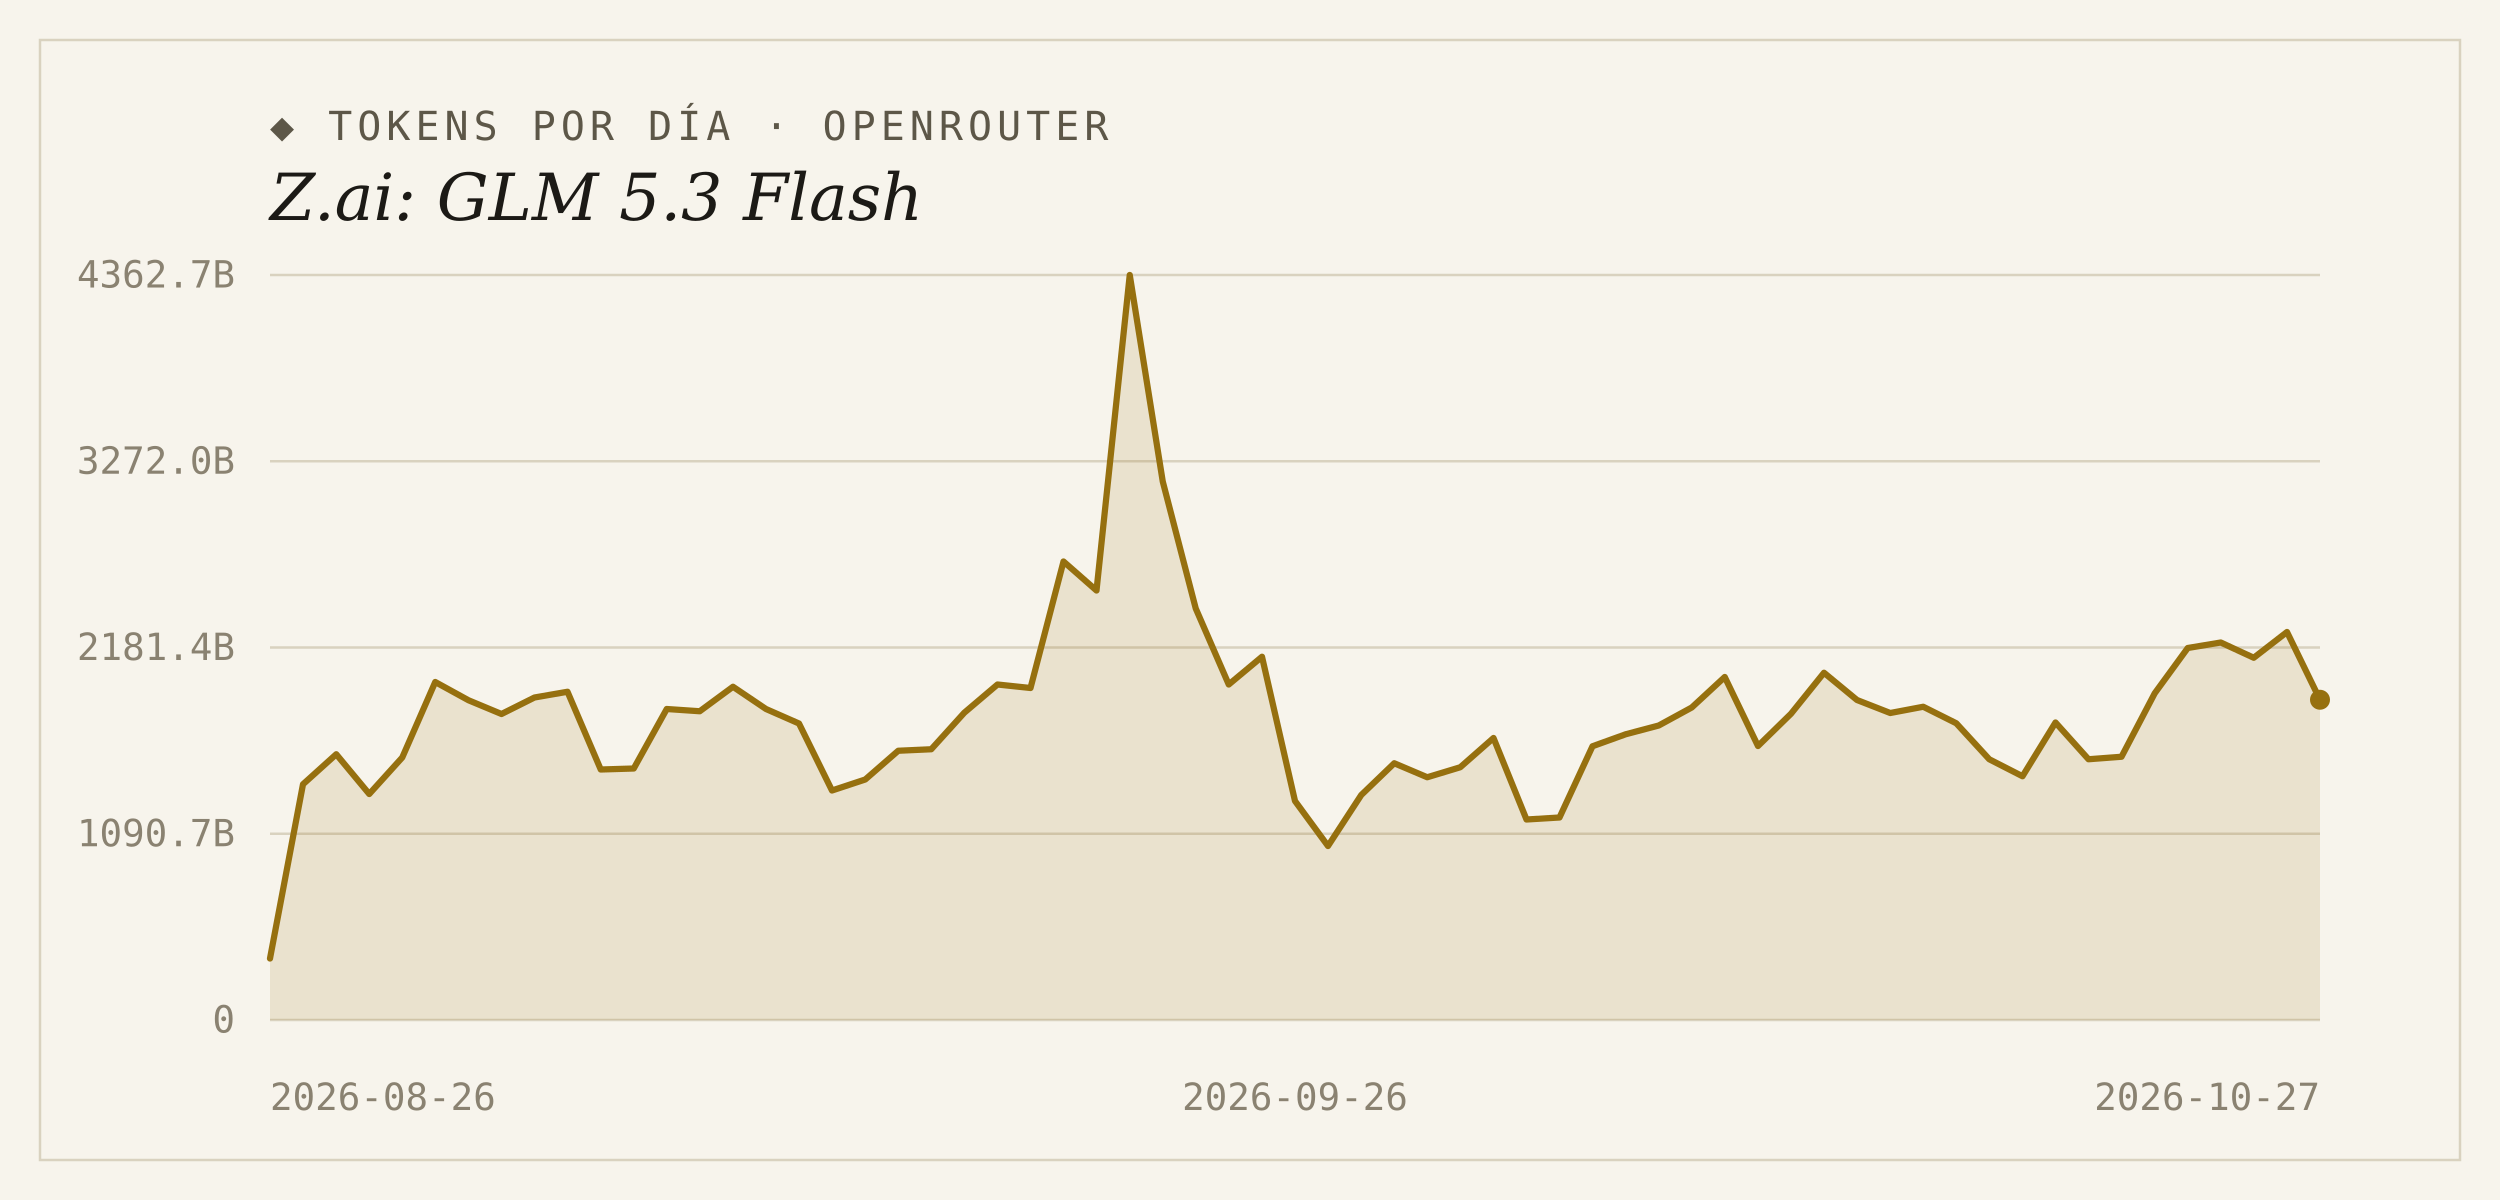
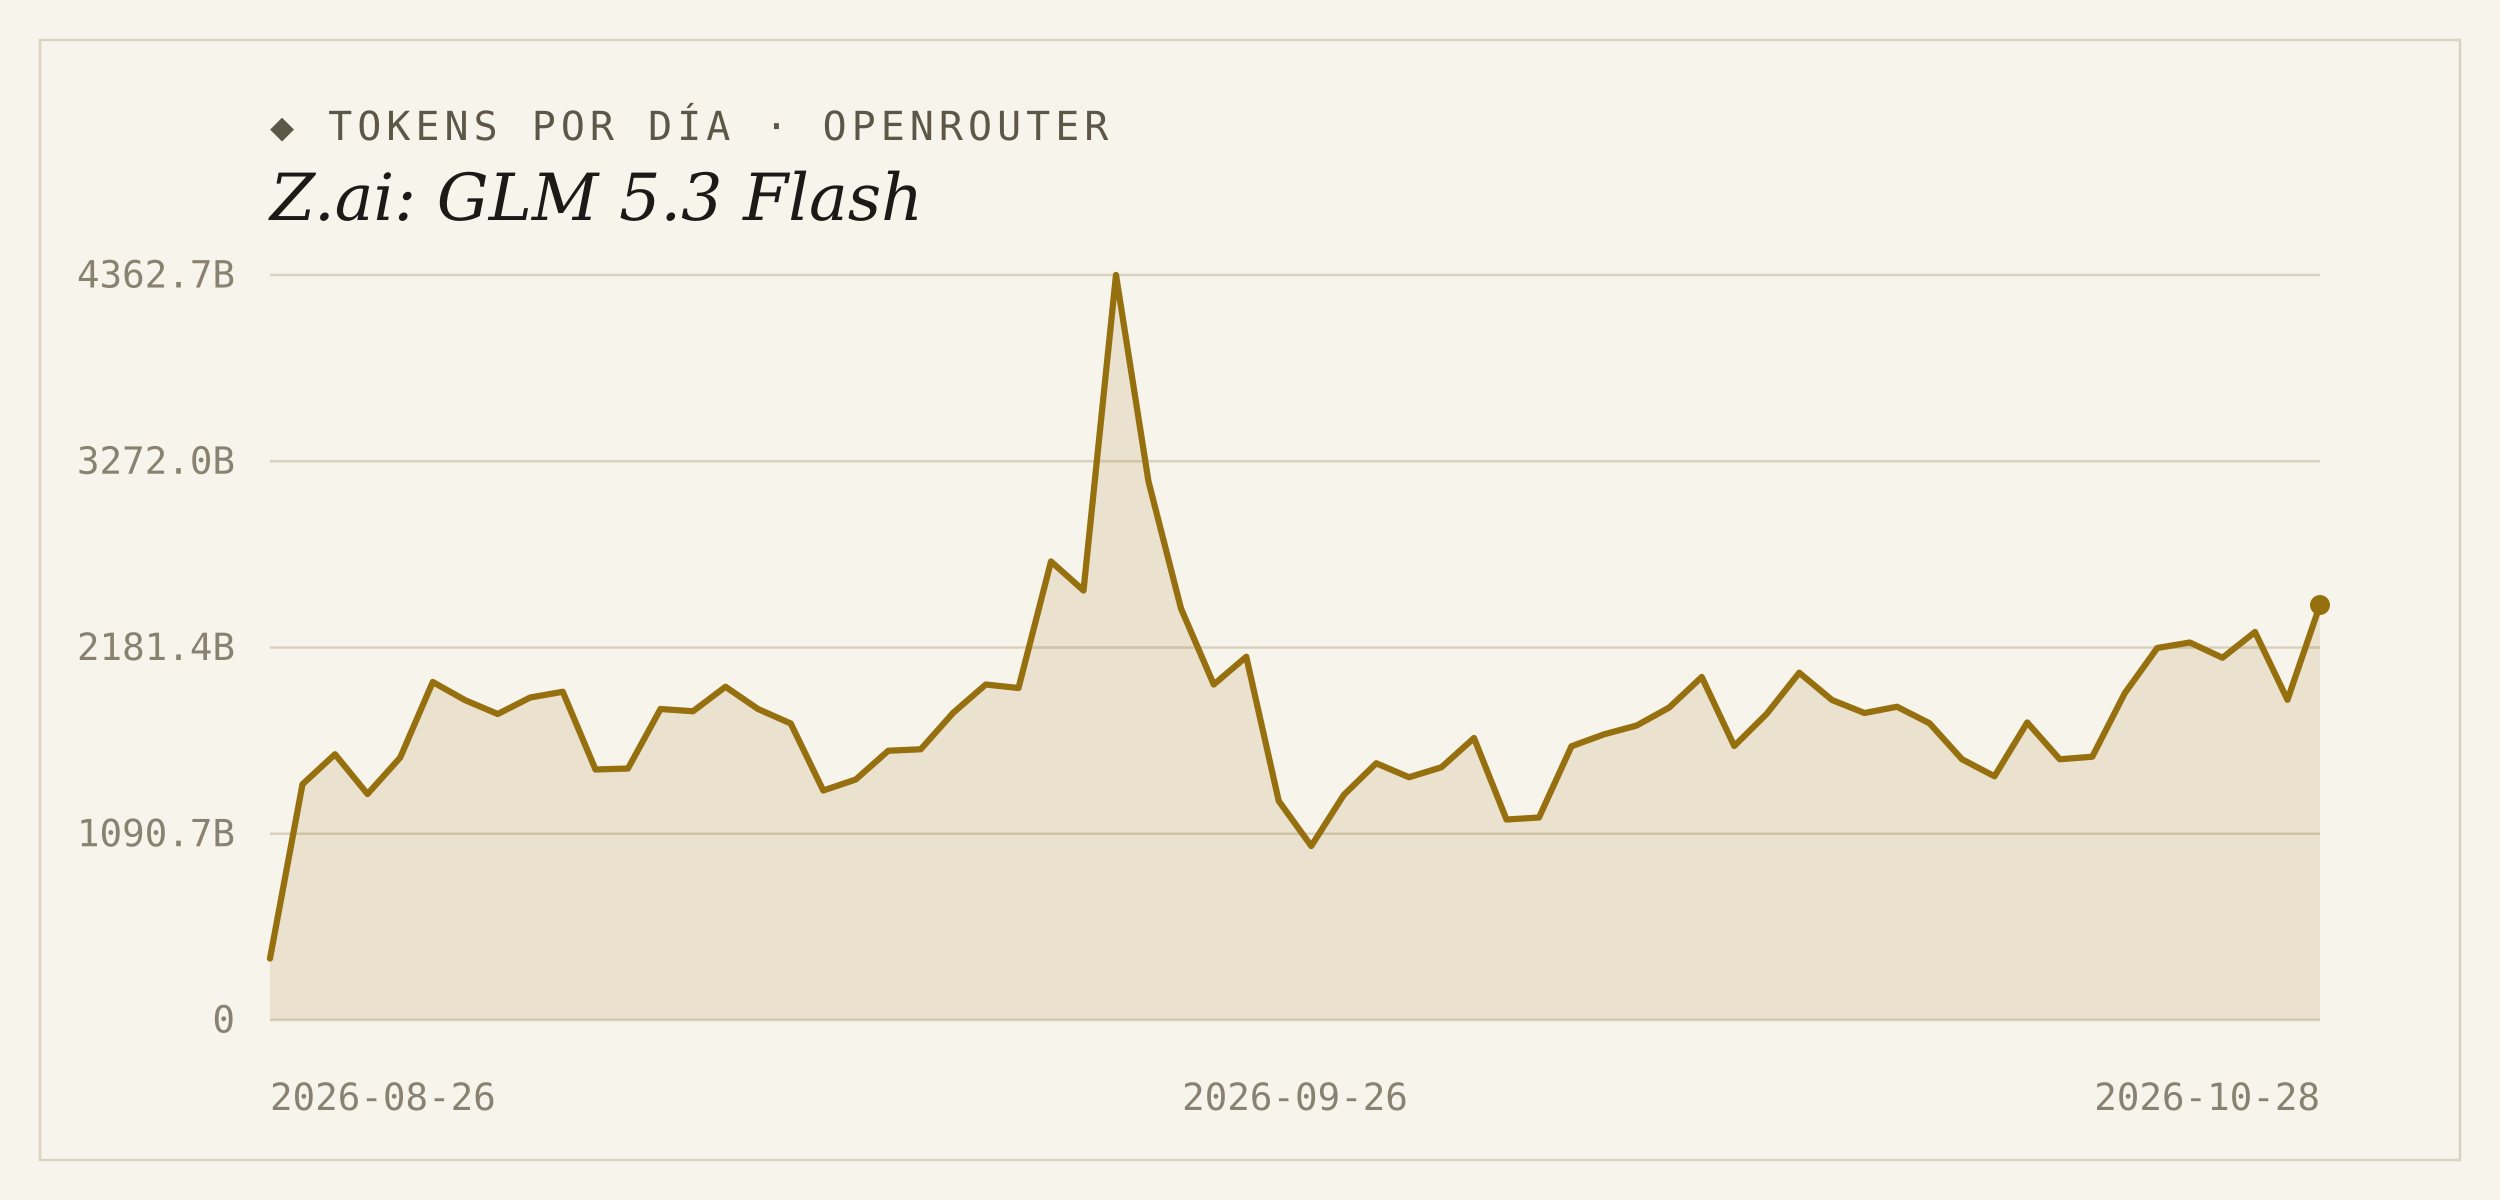
<svg xmlns="http://www.w3.org/2000/svg" width="1000" height="480" viewBox="0 0 1000 480">
  <rect width="1000" height="480" fill="#f7f4ec" />
  <rect x="16" y="16" width="968" height="448" fill="none" stroke="#d9d2bf" stroke-width="1" />
  <text x="108" y="56" font-family="'DejaVu Sans Mono', Consolas, monospace" font-size="16" letter-spacing="2" fill="#5d5748">◆ TOKENS POR DÍA · OPENROUTER</text>
  <text x="108" y="88" font-family="Georgia, 'DejaVu Serif', serif" font-size="26" font-style="italic" fill="#1c1a16">Z.ai: GLM 5.3 Flash</text>
  <line x1="108" y1="408.0" x2="928" y2="408.0" stroke="#d9d2bf" stroke-width="1" />
  <text x="94" y="413" text-anchor="end" font-family="'DejaVu Sans Mono', Consolas, monospace" font-size="15" fill="#8a8271">0</text>
  <line x1="108" y1="333.5" x2="928" y2="333.5" stroke="#d9d2bf" stroke-width="1" />
  <text x="94" y="338.5" text-anchor="end" font-family="'DejaVu Sans Mono', Consolas, monospace" font-size="15" fill="#8a8271">1090.7B</text>
  <line x1="108" y1="259.0" x2="928" y2="259.0" stroke="#d9d2bf" stroke-width="1" />
  <text x="94" y="264" text-anchor="end" font-family="'DejaVu Sans Mono', Consolas, monospace" font-size="15" fill="#8a8271">2181.4B</text>
  <line x1="108" y1="184.5" x2="928" y2="184.5" stroke="#d9d2bf" stroke-width="1" />
  <text x="94" y="189.5" text-anchor="end" font-family="'DejaVu Sans Mono', Consolas, monospace" font-size="15" fill="#8a8271">3272.0B</text>
  <line x1="108" y1="110.0" x2="928" y2="110.0" stroke="#d9d2bf" stroke-width="1" />
  <text x="94" y="115" text-anchor="end" font-family="'DejaVu Sans Mono', Consolas, monospace" font-size="15" fill="#8a8271">4362.7B</text>
-   <path d="M 108,408.0 L 108.0,383.4 L 121.2,313.7 L 134.5,301.7 L 147.7,317.6 L 160.9,303.0 L 174.1,272.8 L 187.4,280.1 L 200.6,285.6 L 213.8,279.0 L 227.0,276.7 L 240.3,307.8 L 253.5,307.4 L 266.7,283.6 L 279.9,284.5 L 293.2,274.7 L 306.4,283.6 L 319.6,289.4 L 332.8,316.2 L 346.1,311.8 L 359.3,300.3 L 372.5,299.7 L 385.7,285.1 L 399.0,273.8 L 412.2,275.2 L 425.4,224.6 L 438.6,236.2 L 451.9,110.0 L 465.1,192.6 L 478.3,243.4 L 491.5,273.8 L 504.8,262.7 L 518.0,320.4 L 531.2,338.4 L 544.5,318.0 L 557.7,305.3 L 570.9,310.9 L 584.1,306.9 L 597.4,295.2 L 610.6,327.8 L 623.8,327.0 L 637.0,298.5 L 650.3,293.7 L 663.5,290.2 L 676.7,283.0 L 689.9,270.8 L 703.2,298.4 L 716.4,285.5 L 729.6,269.1 L 742.8,280.0 L 756.1,285.2 L 769.3,282.7 L 782.5,289.3 L 795.7,303.7 L 809.0,310.5 L 822.2,289.0 L 835.4,303.7 L 848.6,302.7 L 861.9,277.3 L 875.1,259.2 L 888.3,257.0 L 901.5,263.1 L 914.8,252.8 L 928.0,279.9 L 928.0,408.0 Z" fill="#96700f" fill-opacity="0.14" />
-   <polyline points="108.0,383.4 121.2,313.7 134.5,301.7 147.7,317.6 160.9,303.0 174.1,272.8 187.4,280.1 200.6,285.6 213.8,279.0 227.0,276.7 240.3,307.8 253.5,307.4 266.7,283.6 279.9,284.5 293.2,274.7 306.4,283.6 319.6,289.4 332.8,316.2 346.1,311.8 359.3,300.3 372.5,299.7 385.7,285.1 399.0,273.8 412.2,275.2 425.4,224.6 438.6,236.2 451.9,110.0 465.1,192.6 478.3,243.4 491.5,273.8 504.8,262.7 518.0,320.4 531.2,338.4 544.5,318.0 557.7,305.3 570.9,310.9 584.1,306.9 597.4,295.2 610.6,327.8 623.8,327.0 637.0,298.5 650.3,293.7 663.5,290.2 676.7,283.0 689.9,270.8 703.2,298.4 716.4,285.5 729.6,269.1 742.8,280.0 756.1,285.2 769.3,282.7 782.5,289.3 795.7,303.7 809.0,310.5 822.2,289.0 835.4,303.7 848.6,302.7 861.9,277.3 875.1,259.2 888.3,257.0 901.5,263.1 914.8,252.8 928.0,279.9" fill="none" stroke="#96700f" stroke-width="2.5" stroke-linejoin="round" stroke-linecap="round" />
-   <circle cx="928.0" cy="279.9" r="4" fill="#96700f" />
+   <path d="M 108,408.0 L 108.0,383.4 L 121.0,313.7 L 134.0,301.7 L 147.0,317.6 L 160.1,303.0 L 173.1,272.8 L 186.1,280.1 L 199.1,285.6 L 212.1,279.0 L 225.1,276.7 L 238.2,307.8 L 251.2,307.4 L 264.2,283.6 L 277.2,284.5 L 290.2,274.7 L 303.2,283.6 L 316.3,289.4 L 329.3,316.2 L 342.3,311.8 L 355.3,300.3 L 368.3,299.7 L 381.3,285.1 L 394.3,273.8 L 407.4,275.2 L 420.4,224.6 L 433.4,236.2 L 446.4,110.0 L 459.4,192.6 L 472.4,243.4 L 485.5,273.8 L 498.5,262.7 L 511.5,320.4 L 524.5,338.4 L 537.5,318.0 L 550.5,305.3 L 563.6,310.9 L 576.6,306.9 L 589.6,295.2 L 602.6,327.8 L 615.6,327.0 L 628.6,298.5 L 641.7,293.7 L 654.7,290.2 L 667.7,283.0 L 680.7,270.8 L 693.7,298.4 L 706.7,285.5 L 719.7,269.1 L 732.8,280.0 L 745.8,285.2 L 758.8,282.7 L 771.8,289.3 L 784.8,303.7 L 797.8,310.5 L 810.9,289.0 L 823.9,303.7 L 836.9,302.7 L 849.9,277.3 L 862.9,259.2 L 875.9,257.0 L 889.0,263.1 L 902.0,252.8 L 915.0,279.9 L 928.0,242.0 L 928.0,408.0 Z" fill="#96700f" fill-opacity="0.14" />
+   <polyline points="108.0,383.4 121.0,313.7 134.0,301.7 147.0,317.6 160.1,303.0 173.1,272.8 186.1,280.1 199.1,285.6 212.1,279.0 225.1,276.7 238.2,307.8 251.2,307.4 264.2,283.6 277.2,284.5 290.2,274.7 303.2,283.6 316.3,289.4 329.3,316.2 342.3,311.8 355.3,300.3 368.3,299.7 381.3,285.1 394.3,273.8 407.4,275.2 420.4,224.6 433.4,236.2 446.4,110.0 459.4,192.6 472.4,243.4 485.5,273.8 498.5,262.7 511.5,320.4 524.5,338.4 537.5,318.0 550.5,305.3 563.6,310.9 576.6,306.9 589.6,295.2 602.6,327.8 615.6,327.0 628.6,298.5 641.7,293.7 654.7,290.2 667.7,283.0 680.7,270.8 693.7,298.4 706.7,285.5 719.7,269.1 732.8,280.0 745.8,285.2 758.8,282.7 771.8,289.3 784.8,303.7 797.8,310.5 810.9,289.0 823.9,303.7 836.9,302.7 849.9,277.3 862.9,259.2 875.9,257.0 889.0,263.1 902.0,252.8 915.0,279.9 928.0,242.0" fill="none" stroke="#96700f" stroke-width="2.5" stroke-linejoin="round" stroke-linecap="round" />
+   <circle cx="928.0" cy="242.0" r="4" fill="#96700f" />
  <text x="108" y="444" text-anchor="start" font-family="'DejaVu Sans Mono', Consolas, monospace" font-size="15" fill="#8a8271">2026-08-26</text>
  <text x="518" y="444" text-anchor="middle" font-family="'DejaVu Sans Mono', Consolas, monospace" font-size="15" fill="#8a8271">2026-09-26</text>
-   <text x="928" y="444" text-anchor="end" font-family="'DejaVu Sans Mono', Consolas, monospace" font-size="15" fill="#8a8271">2026-10-27</text>
+   <text x="928" y="444" text-anchor="end" font-family="'DejaVu Sans Mono', Consolas, monospace" font-size="15" fill="#8a8271">2026-10-28</text>
</svg>
